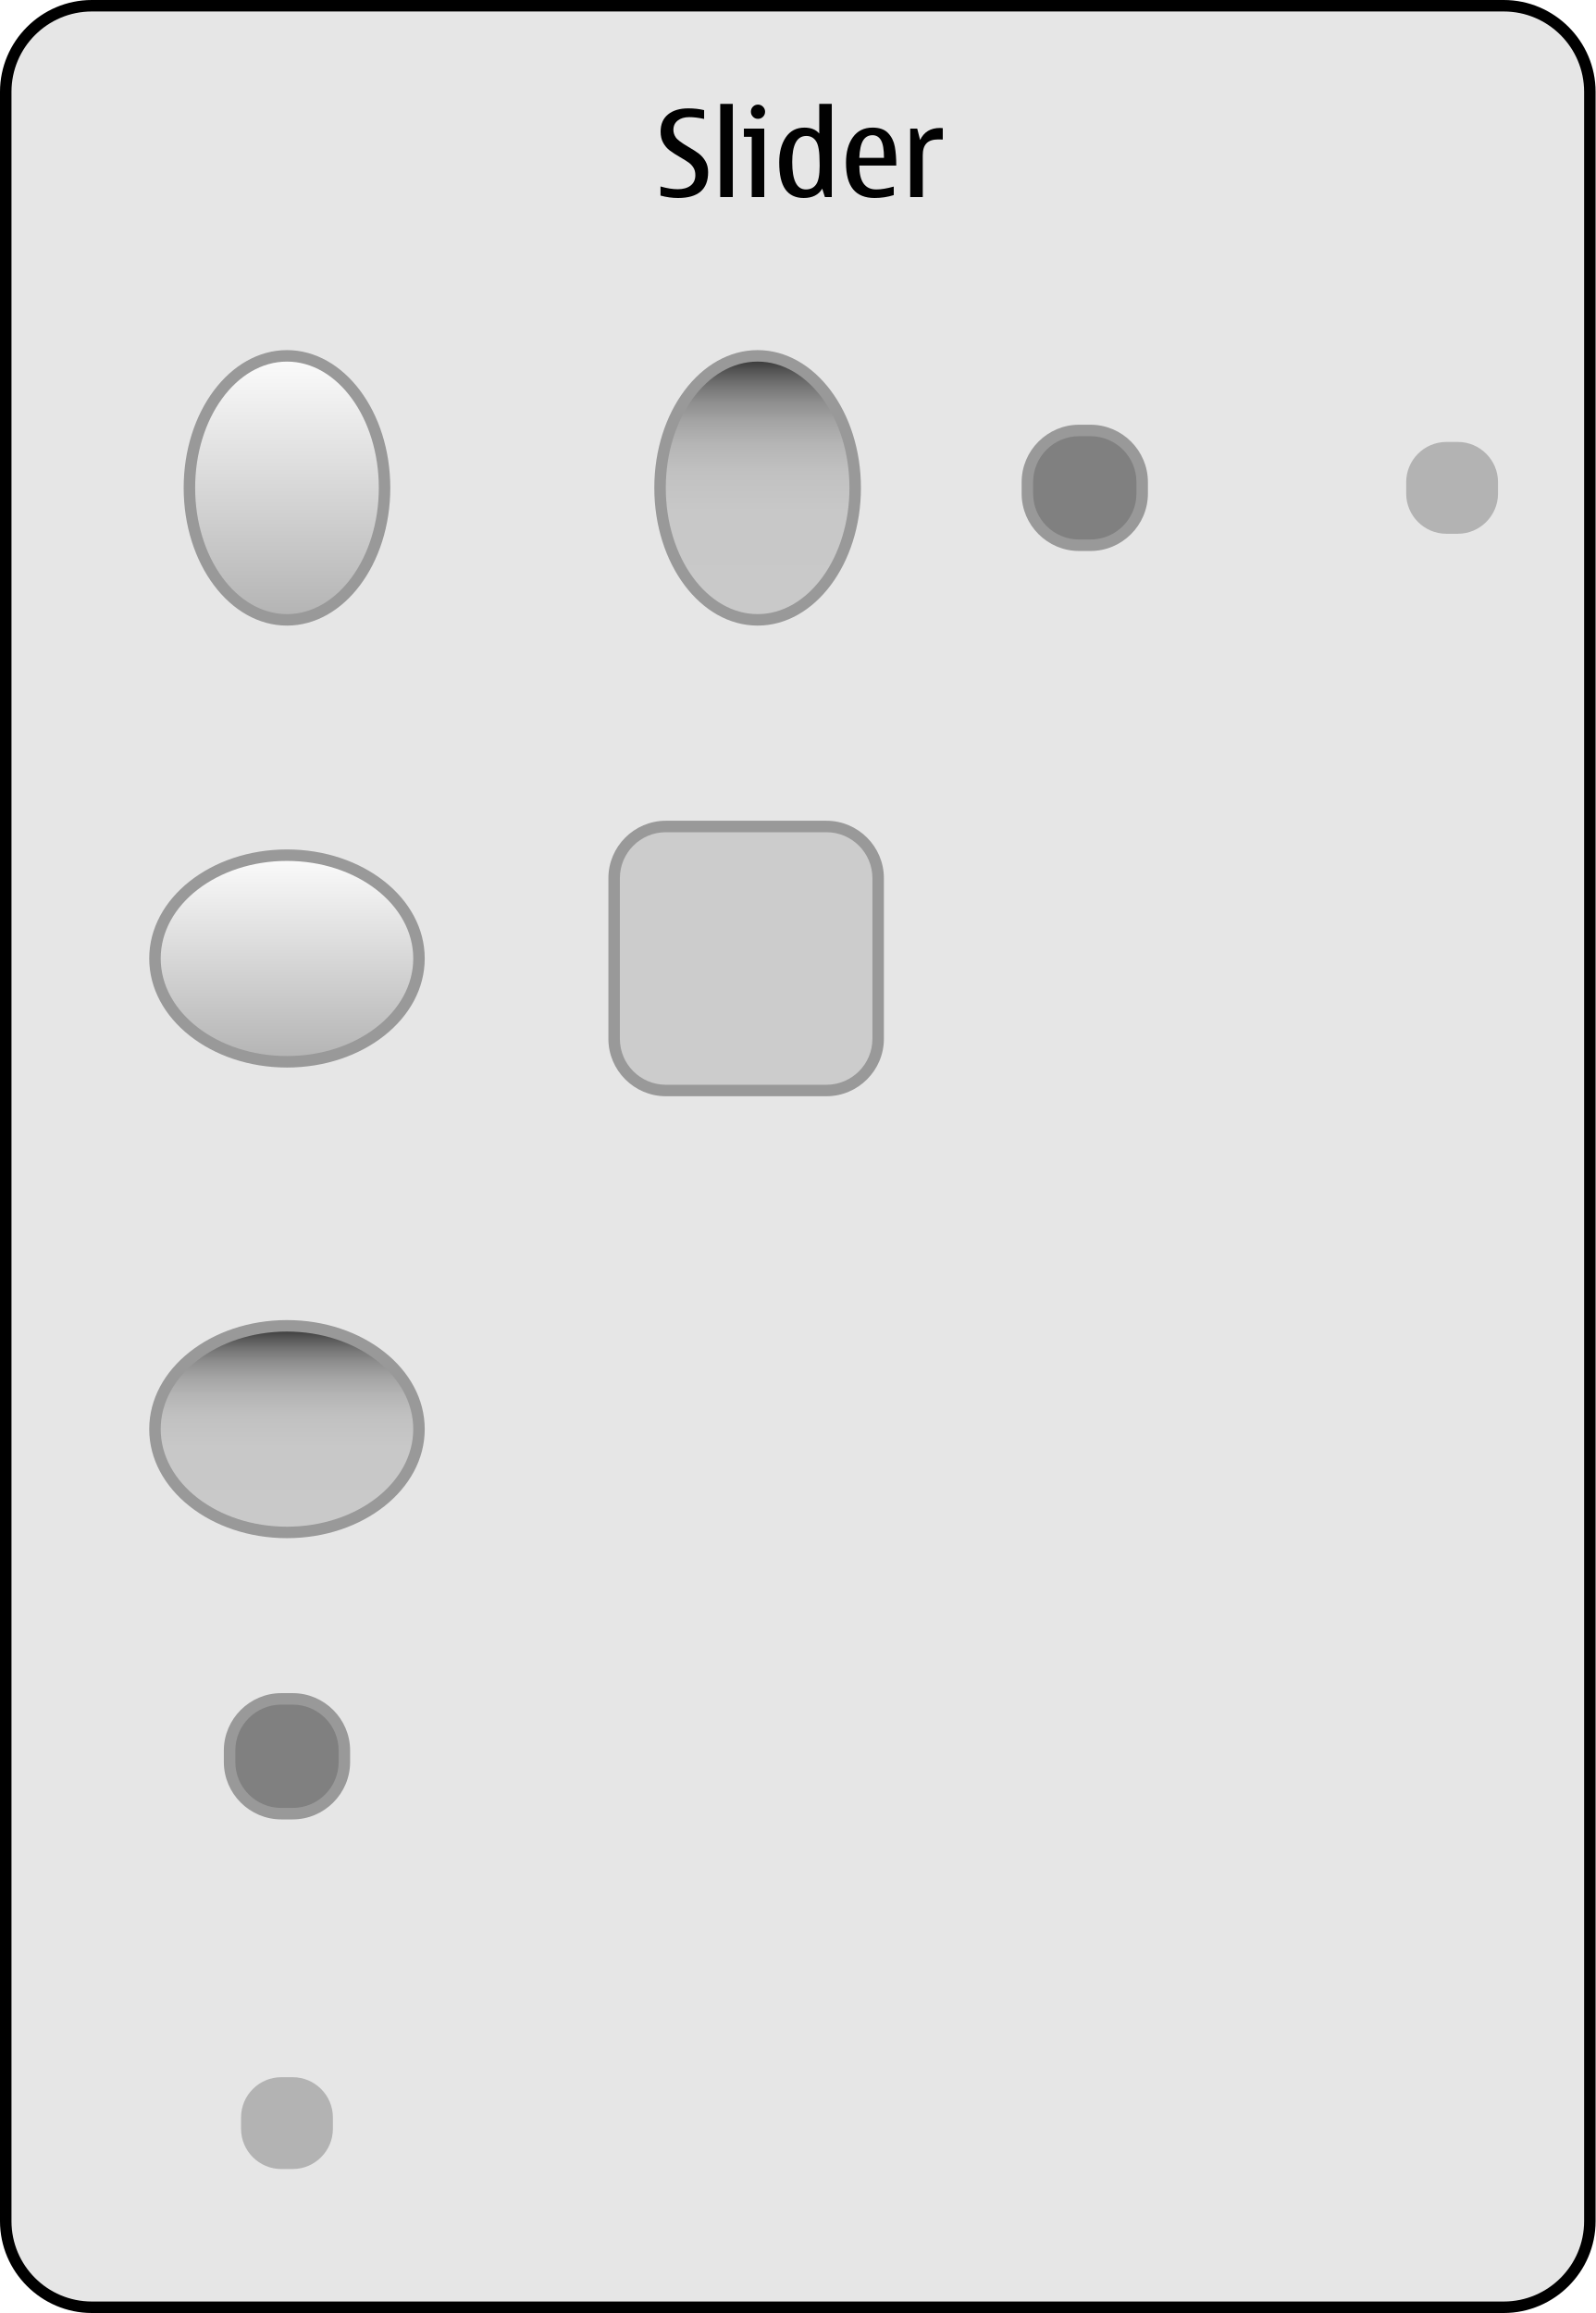
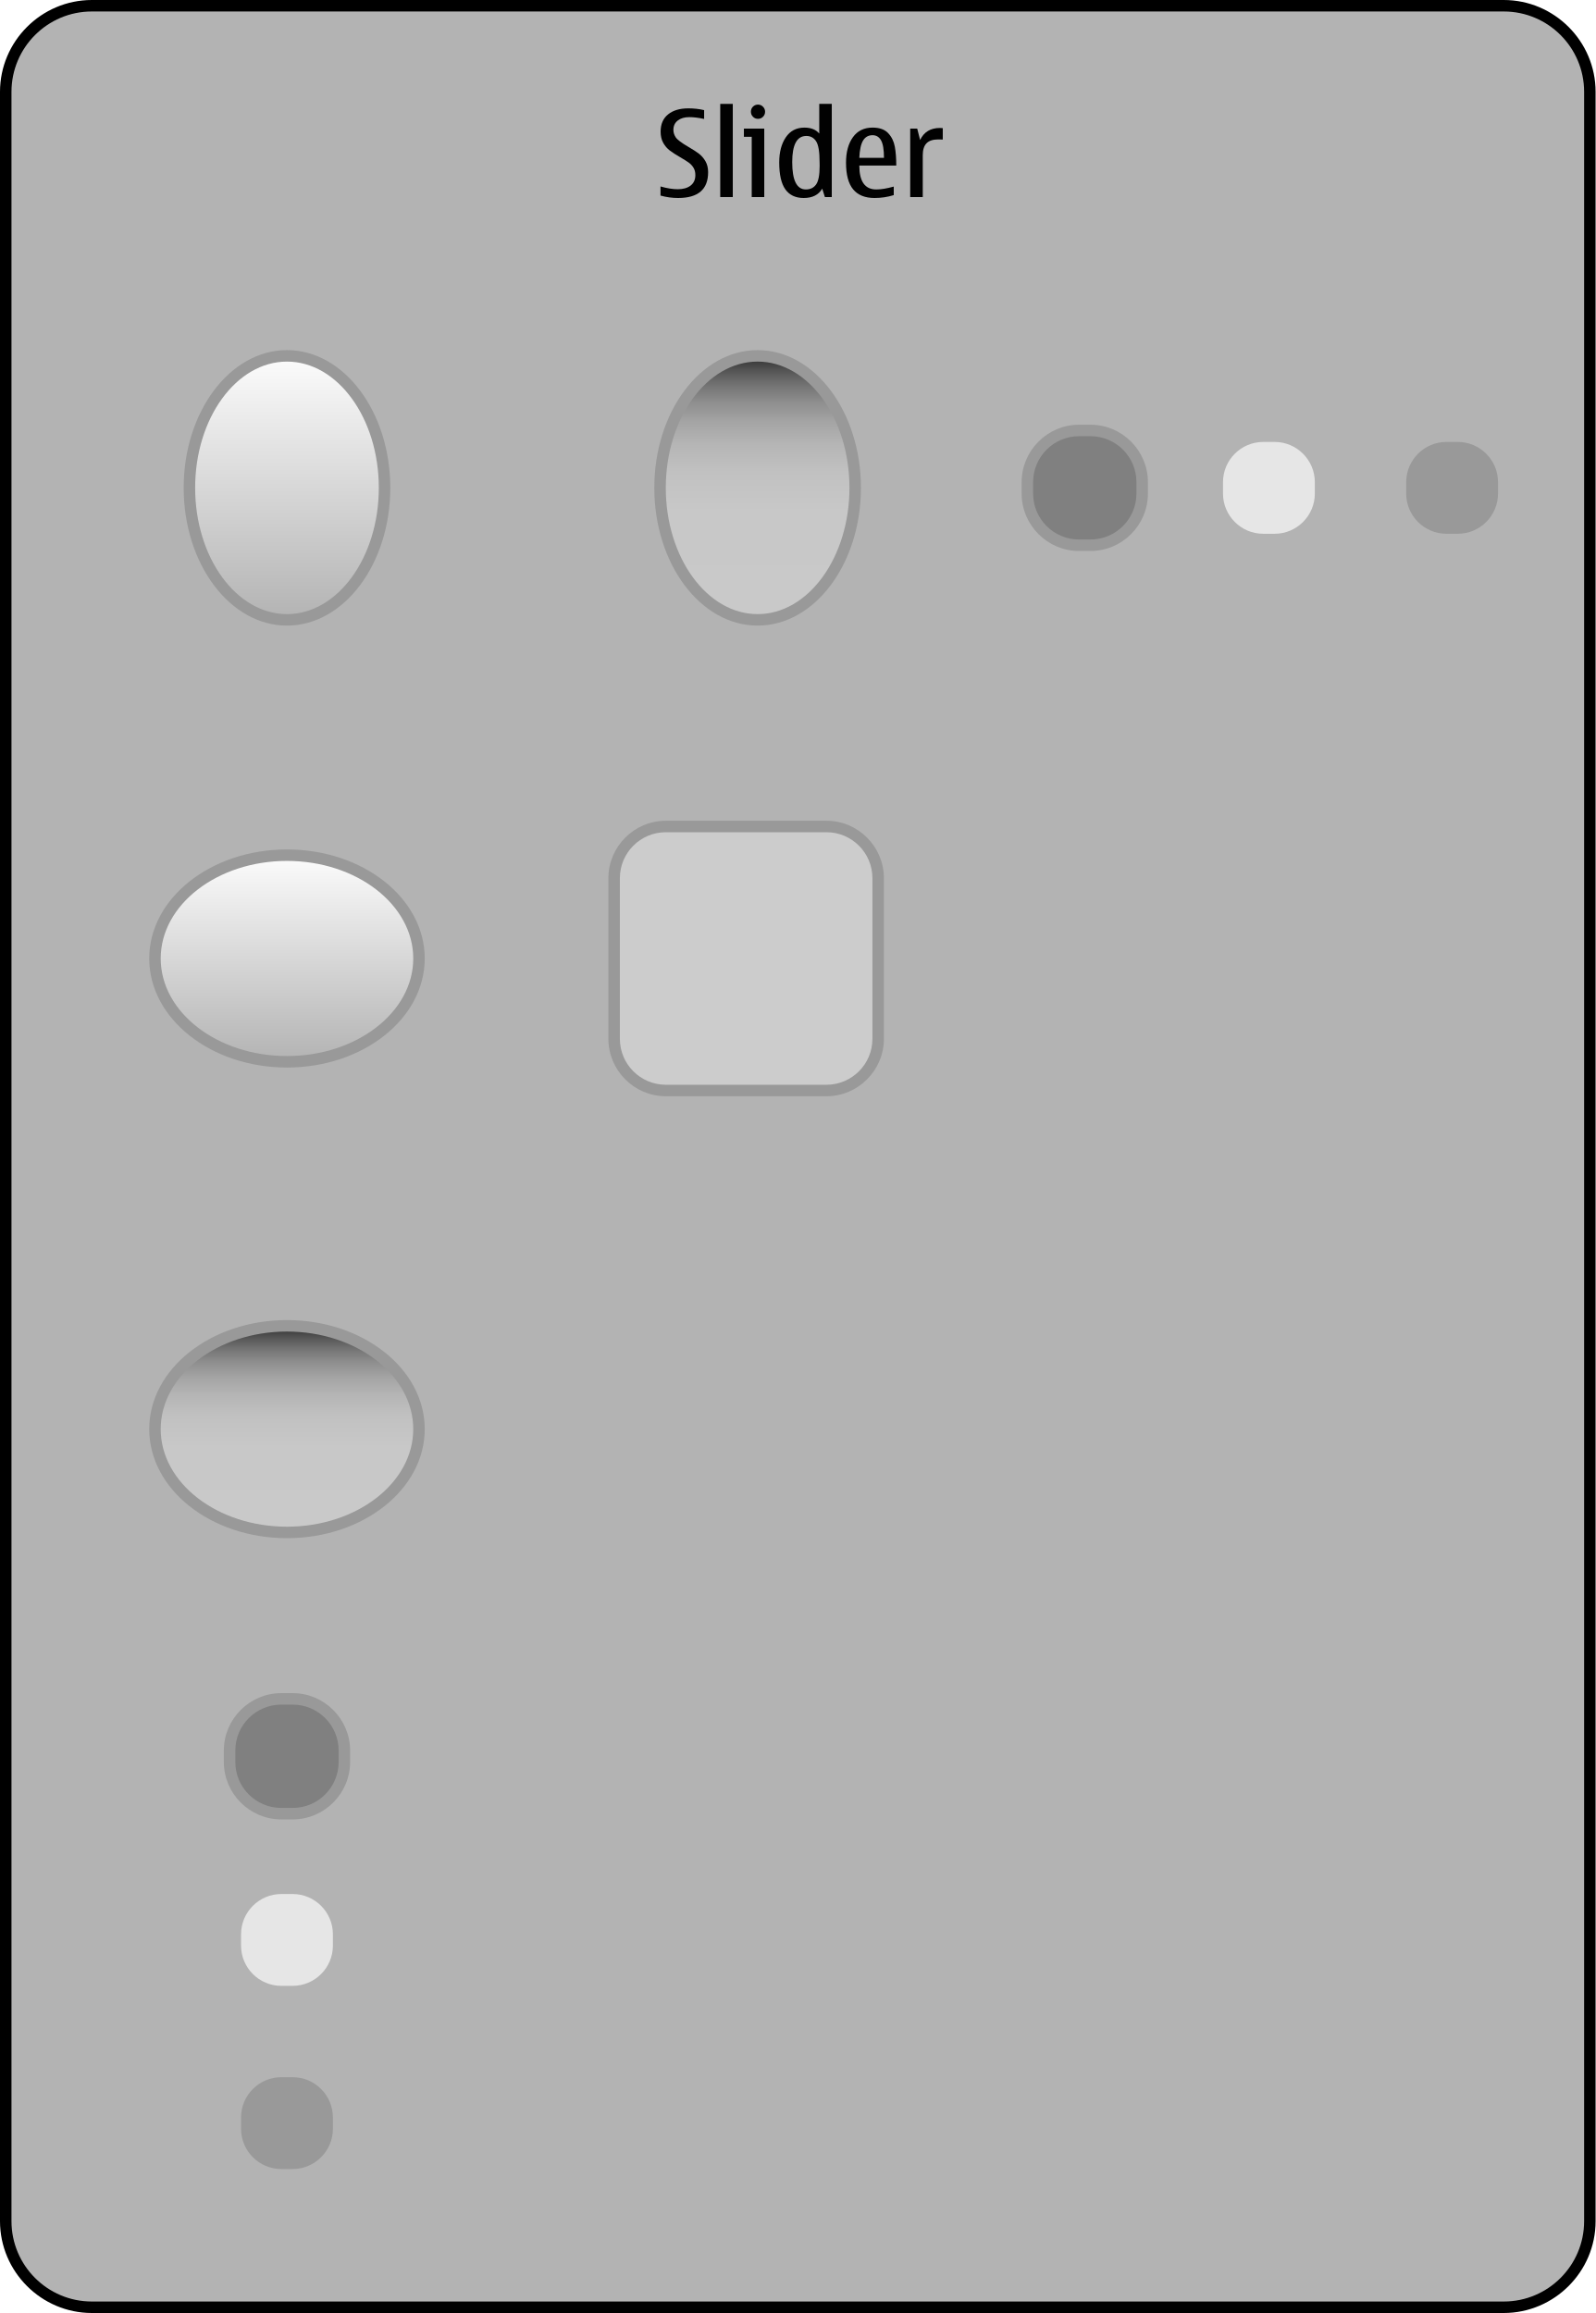
- <svg xmlns="http://www.w3.org/2000/svg" version="1.1" id="duislider-layer" x="0px" y="0px" width="278px" height="403px" viewBox="0 0 278 403" style="enable-background:new 0 0 278 403;" xml:space="preserve">
-   <g id="duislider">
-     <g id="SliderThemeTemplateHelper">
-       <g>
-         <path style="fill:#E6E6E6;" d="M16,402c-8.271,0-15-6.729-15-15V16C1,7.729,7.729,1,16,1h246c8.271,0,15,6.729,15,15v371     c0,8.271-6.729,15-15,15H16z" />
-         <path d="M262,2c7.72,0,14,6.28,14,14v371c0,7.72-6.28,14-14,14H16c-7.72,0-14-6.28-14-14V16C2,8.28,8.28,2,16,2H262 M262,0H16     C7.2,0,0,7.2,0,16v371c0,8.8,7.2,16,16,16h246c8.8,0,16-7.2,16-16V16C278,7.2,270.8,0,262,0L262,0z" />
-       </g>
-       <g>
+ <svg xmlns="http://www.w3.org/2000/svg" version="1.1" x="0px" y="0px" width="278px" height="403px" viewBox="0 0 278 403" style="enable-background:new 0 0 278 403;" xml:space="preserve">
+   <g id="duislider-layer">
+ </g>
+   <g id="dui-theme-rd">
+     <g id="duislider">
+       <g id="duisliderThemeTemplateHelper">
+         <g>
+           <path style="fill:#B3B3B3;" d="M16,402c-8.271,0-15-6.729-15-15V16C1,7.729,7.729,1,16,1h246c8.271,0,15,6.729,15,15v371      c0,8.271-6.729,15-15,15H16z" />
+           <g>
+             <path d="M262,2c7.72,0,14,6.28,14,14v371c0,7.72-6.28,14-14,14H16c-7.72,0-14-6.28-14-14V16C2,8.28,8.28,2,16,2H262 M262,0H16       C7.2,0,0,7.2,0,16v371c0,8.8,7.2,16,16,16h246c8.8,0,16-7.2,16-16V16C278,7.2,270.8,0,262,0L262,0z" />
+           </g>
+         </g>
        <path style="fill:#010101;" d="M118.146,34.497c-1.025,0-2.049-0.14-3.066-0.421v-1.589c1.121,0.321,2.123,0.481,3.004,0.481     c0.943,0,1.689-0.211,2.24-0.635s0.826-1.033,0.826-1.826c0-0.506-0.107-0.934-0.324-1.286c-0.215-0.353-0.494-0.651-0.834-0.897     c-0.344-0.246-0.838-0.557-1.488-0.934c-0.771-0.443-1.383-0.838-1.83-1.184s-0.822-0.786-1.123-1.323     c-0.301-0.536-0.451-1.188-0.451-1.953c0-1.299,0.434-2.298,1.297-2.999c0.865-0.701,2.043-1.051,3.533-1.051     c0.977,0,1.893,0.102,2.748,0.307v1.539c-0.957-0.213-1.824-0.318-2.604-0.318c-0.814,0-1.477,0.197-1.984,0.59     c-0.51,0.393-0.764,0.938-0.764,1.635c0,0.451,0.135,0.883,0.404,1.293s1.002,0.963,2.199,1.66     c0.779,0.451,1.393,0.848,1.84,1.189c0.449,0.342,0.828,0.779,1.139,1.312s0.467,1.173,0.467,1.918     C123.375,33,121.633,34.497,118.146,34.497z" />
        <path style="fill:#010101;" d="M125.486,34.333V18.102h2.186v16.231H125.486z" />
        <path style="fill:#010101;" d="M133.156,34.333h-2.184v-10.5h-1.363v-1.425h3.547V34.333z M132.07,18.225     c0.334,0,0.623,0.123,0.867,0.369c0.242,0.246,0.363,0.536,0.363,0.871c0,0.342-0.119,0.635-0.359,0.877     c-0.238,0.242-0.529,0.363-0.871,0.363c-0.35,0-0.643-0.121-0.883-0.363c-0.238-0.242-0.357-0.535-0.357-0.877     c0-0.349,0.119-0.643,0.357-0.882C131.428,18.344,131.721,18.225,132.07,18.225z" />
        <path style="fill:#010101;" d="M143.719,34.333l-0.461-1.466c-0.631,1.086-1.707,1.63-3.23,1.63c-1.416,0-2.48-0.501-3.195-1.502     c-0.713-1.001-1.07-2.565-1.07-4.691c0-1.784,0.381-3.241,1.143-4.373s1.844-1.697,3.246-1.697c1.148,0,2.01,0.345,2.584,1.036     v-5.168h2.184v16.231H143.719z M142.807,28.898l-0.012-0.677c0-1.777-0.199-2.978-0.6-3.599c-0.4-0.623-0.969-0.934-1.707-0.934     c-0.82,0-1.436,0.379-1.846,1.139c-0.41,0.758-0.615,1.896-0.615,3.414c0,1.593,0.197,2.785,0.596,3.578     c0.395,0.793,0.99,1.189,1.783,1.189c0.771,0,1.365-0.287,1.779-0.861S142.807,30.491,142.807,28.898z" />
        <path style="fill:#010101;" d="M155.717,32.508v1.486c-1.074,0.336-2.186,0.503-3.334,0.503c-1.668,0-2.916-0.503-3.742-1.507     c-0.828-1.006-1.24-2.554-1.24-4.646c0-1.839,0.4-3.317,1.199-4.435c0.801-1.118,1.941-1.677,3.426-1.677     c1.201,0,2.105,0.319,2.711,0.959s0.992,1.422,1.164,2.348c0.17,0.927,0.256,2.028,0.256,3.308h-6.439     c0,1.387,0.246,2.428,0.738,3.122s1.23,1.04,2.215,1.04C153.504,33.01,154.52,32.843,155.717,32.508z M149.717,27.504h4.297     c0-1.442-0.172-2.461-0.512-3.056c-0.344-0.595-0.836-0.892-1.477-0.892c-0.719,0-1.268,0.307-1.646,0.922     S149.779,26.103,149.717,27.504z" />
        <path style="fill:#010101;" d="M159.807,22.408l0.502,1.988c0.664-1.4,1.818-2.102,3.467-2.102c0.219,0,0.379,0.01,0.482,0.031     v1.988c-0.172-0.014-0.428-0.02-0.77-0.02c-0.938,0-1.623,0.224-2.061,0.671c-0.438,0.448-0.656,1.147-0.656,2.097v7.271h-2.186     V22.408H159.807z" />
      </g>
-     </g>
-     <g id="duislider-handle-value-background">
-       <path style="fill:#CCCCCC;" d="M116,190c-4.963,0-9-4.037-9-9v-28c0-4.963,4.037-9,9-9h28c4.963,0,9,4.037,9,9v28    c0,4.963-4.037,9-9,9H116z" />
-       <path style="fill:#999999;" d="M144,145c4.411,0,8,3.589,8,8v28c0,4.411-3.589,8-8,8h-28c-4.411,0-8-3.589-8-8v-28    c0-4.411,3.589-8,8-8H144 M144,143h-28c-5.5,0-10,4.5-10,10v28c0,5.5,4.5,10,10,10h28c5.5,0,10-4.5,10-10v-28    C154,147.5,149.5,143,144,143L144,143z" />
-     </g>
-     <g id="duislider-vertical-background-elapsed">
-       <rect x="39" y="359" style="opacity:0;fill:#010101;" width="22" height="22" />
-       <path style="fill:#B3B3B3;" d="M51,361.916c3.85,0,7,3.15,7,7v2c0,3.85-3.15,7-7,7h-2c-3.85,0-7-3.15-7-7v-2c0-3.85,3.15-7,7-7H51    z" />
-     </g>
-     <g id="duislider-vertical-background-received">
-       <rect x="39" y="327" style="opacity:0;" width="22" height="22" />
-       <path style="fill:#E6E6E6;" d="M51,330c3.85,0,7,3.15,7,7v2c0,3.85-3.15,7-7,7h-2c-3.85,0-7-3.15-7-7v-2c0-3.85,3.15-7,7-7H51z" />
-     </g>
-     <g id="duislider-vertical-background">
-       <path style="fill:#808080;" d="M49,316c-4.963,0-9-4.037-9-9v-2c0-4.963,4.037-9,9-9h2c4.963,0,9,4.037,9,9v2c0,4.963-4.037,9-9,9    H49z" />
-       <path style="fill:#999999;" d="M51,297c4.411,0,8,3.589,8,8v2c0,4.411-3.589,8-8,8h-2c-4.411,0-8-3.589-8-8v-2    c0-4.411,3.589-8,8-8H51 M51,295h-2c-5.5,0-10,4.5-10,10v2c0,5.5,4.5,10,10,10h2c5.5,0,10-4.5,10-10v-2C61,299.5,56.5,295,51,295    L51,295z" />
-     </g>
-     <g id="duislider-vertical-handle-pressed">
-       <rect x="14" y="213" style="opacity:0;fill:#010101;" width="72" height="72" />
-       <linearGradient id="SVGID_1_" gradientUnits="userSpaceOnUse" x1="50" y1="267" x2="50" y2="231">
-         <stop offset="0" style="stop-color:#C9C9C9" />
-         <stop offset="0.411" style="stop-color:#C8C8C8" />
-         <stop offset="0.56" style="stop-color:#C1C1C1" />
-         <stop offset="0.665" style="stop-color:#B5B5B5" />
-         <stop offset="0.751" style="stop-color:#A4A4A4" />
-         <stop offset="0.824" style="stop-color:#8E8E8E" />
-         <stop offset="0.889" style="stop-color:#737373" />
-         <stop offset="0.946" style="stop-color:#535353" />
-         <stop offset="0.998" style="stop-color:#2F2F2F" />
-         <stop offset="1" style="stop-color:#2E2E2E" />
-       </linearGradient>
-       <path style="fill:url(#SVGID_1_);" d="M50,267c-12.683,0-23-8.074-23-18s10.317-18,23-18s23,8.074,23,18S62.683,267,50,267L50,267    z" />
-       <path style="fill:#999999;" d="M50,232c12.131,0,22,7.626,22,17s-9.869,17-22,17s-22-7.626-22-17S37.869,232,50,232 M50,230    c-13.254,0-24,8.506-24,19c0,10.492,10.746,19,24,19s24-8.508,24-19C74,238.506,63.254,230,50,230L50,230z" />
-     </g>
-     <g id="duislider-vertical-handle">
-       <rect x="14" y="131" style="opacity:0;fill:#010101;" width="72" height="72" />
-       <linearGradient id="SVGID_2_" gradientUnits="userSpaceOnUse" x1="50" y1="185" x2="50" y2="149">
-         <stop offset="0" style="stop-color:#B3B3B3" />
-         <stop offset="1" style="stop-color:#FCFCFC" />
-       </linearGradient>
-       <path style="fill:url(#SVGID_2_);" d="M50,185c-12.683,0-23-8.074-23-18s10.317-18,23-18s23,8.074,23,18S62.683,185,50,185L50,185    z" />
-       <path style="fill:#999999;" d="M50,150c12.131,0,22,7.626,22,17s-9.869,17-22,17s-22-7.626-22-17S37.869,150,50,150 M50,148    c-13.254,0-24,8.506-24,19c0,10.492,10.746,19,24,19s24-8.508,24-19C74,156.506,63.254,148,50,148L50,148z" />
-     </g>
-     <g id="duislider-handle-pressed">
-       <rect x="96" y="49" style="fill:none;" width="72" height="72" />
-       <linearGradient id="SVGID_3_" gradientUnits="userSpaceOnUse" x1="132" y1="108" x2="132" y2="62">
-         <stop offset="0" style="stop-color:#C9C9C9" />
-         <stop offset="0.411" style="stop-color:#C8C8C8" />
-         <stop offset="0.56" style="stop-color:#C1C1C1" />
-         <stop offset="0.665" style="stop-color:#B5B5B5" />
-         <stop offset="0.751" style="stop-color:#A4A4A4" />
-         <stop offset="0.824" style="stop-color:#8E8E8E" />
-         <stop offset="0.889" style="stop-color:#737373" />
-         <stop offset="0.946" style="stop-color:#535353" />
-         <stop offset="0.998" style="stop-color:#2F2F2F" />
-         <stop offset="1" style="stop-color:#2E2E2E" />
-       </linearGradient>
-       <path style="fill:url(#SVGID_3_);" d="M132,108c-9.374,0-17-10.318-17-23s7.626-23,17-23s17,10.318,17,23S141.374,108,132,108    L132,108z" />
-       <path style="fill:#999999;" d="M132,63c8.822,0,16,9.869,16,22s-7.178,22-16,22s-16-9.869-16-22S123.178,63,132,63 M132,61    c-9.939,0-18,10.746-18,24s8.061,24,18,24s18-10.746,18-24S141.939,61,132,61L132,61z" />
-     </g>
-     <g id="duislider-handle">
-       <rect x="14" y="49" style="opacity:0;fill:#010101;" width="72" height="72" />
-       <linearGradient id="SVGID_4_" gradientUnits="userSpaceOnUse" x1="50" y1="108" x2="50" y2="62">
-         <stop offset="0" style="stop-color:#B3B3B3" />
-         <stop offset="1" style="stop-color:#FCFCFC" />
-       </linearGradient>
-       <path style="fill:url(#SVGID_4_);" d="M50,108c-9.374,0-17-10.318-17-23s7.626-23,17-23s17,10.318,17,23S59.374,108,50,108L50,108    z" />
-       <path style="fill:#999999;" d="M50,63c8.822,0,16,9.869,16,22s-7.178,22-16,22s-16-9.869-16-22S41.178,63,50,63 M50,61    c-9.939,0-18,10.746-18,24s8.061,24,18,24s18-10.746,18-24S59.939,61,50,61L50,61z" />
-     </g>
-     <g id="duislider-background-elapsed">
-       <rect x="242" y="74" style="opacity:0;" width="22" height="22" />
-       <path style="fill:#B3B3B3;" d="M261,86c0,3.85-3.15,7-7,7h-2c-3.85,0-7-3.15-7-7v-2c0-3.85,3.15-7,7-7h2c3.85,0,7,3.15,7,7V86z" />
-     </g>
-     <g id="duislider-background-received">
-       <rect x="210" y="74" style="opacity:0;fill:#010101;" width="22" height="22" />
-       <path style="fill:#E6E6E6;" d="M229.083,86c0,3.85-3.149,7-7,7h-2c-3.851,0-7-3.15-7-7v-2c0-3.85,3.149-7,7-7h2    c3.851,0,7,3.15,7,7V86z" />
-     </g>
-     <g id="duislider-background">
-       <path style="fill:#808080;" d="M188,95c-4.963,0-9-4.037-9-9v-2c0-4.963,4.037-9,9-9h2c4.963,0,9,4.037,9,9v2c0,4.963-4.037,9-9,9    H188z" />
-       <path style="fill:#999999;" d="M190,76c4.411,0,8,3.589,8,8v2c0,4.411-3.589,8-8,8h-2c-4.411,0-8-3.589-8-8v-2    c0-4.411,3.589-8,8-8H190 M190,74h-2c-5.5,0-10,4.5-10,10v2c0,5.5,4.5,10,10,10h2c5.5,0,10-4.5,10-10v-2C200,78.5,195.5,74,190,74    L190,74z" />
+       <g id="duislider-handle-value-background">
+         <path style="fill:#CCCCCC;" d="M116,190c-4.963,0-9-4.037-9-9v-28c0-4.963,4.037-9,9-9h28c4.963,0,9,4.037,9,9v28     c0,4.963-4.037,9-9,9H116z" />
+         <path style="fill:#999999;" d="M144,145c4.411,0,8,3.589,8,8v28c0,4.411-3.589,8-8,8h-28c-4.411,0-8-3.589-8-8v-28     c0-4.411,3.589-8,8-8H144 M144,143h-28c-5.5,0-10,4.5-10,10v28c0,5.5,4.5,10,10,10h28c5.5,0,10-4.5,10-10v-28     C154,147.5,149.5,143,144,143L144,143z" />
+       </g>
+       <g id="duislider-vertical-background-elapsed">
+         <rect x="39" y="359" style="opacity:0;fill:#010101;" width="22" height="22" />
+         <path style="fill:#999999;" d="M51,361.916c3.85,0,7,3.15,7,7v2c0,3.85-3.15,7-7,7h-2c-3.85,0-7-3.15-7-7v-2c0-3.85,3.15-7,7-7     H51z" />
+       </g>
+       <g id="duislider-vertical-background-received">
+         <rect x="39" y="327" style="opacity:0;" width="22" height="22" />
+         <path style="fill:#E6E6E6;" d="M51,330c3.85,0,7,3.15,7,7v2c0,3.85-3.15,7-7,7h-2c-3.85,0-7-3.15-7-7v-2c0-3.85,3.15-7,7-7H51z" />
+       </g>
+       <g id="duislider-vertical-background">
+         <path style="fill:#808080;" d="M49,316c-4.963,0-9-4.037-9-9v-2c0-4.963,4.037-9,9-9h2c4.963,0,9,4.037,9,9v2     c0,4.963-4.037,9-9,9H49z" />
+         <path style="fill:#999999;" d="M51,297c4.411,0,8,3.589,8,8v2c0,4.411-3.589,8-8,8h-2c-4.411,0-8-3.589-8-8v-2     c0-4.411,3.589-8,8-8H51 M51,295h-2c-5.5,0-10,4.5-10,10v2c0,5.5,4.5,10,10,10h2c5.5,0,10-4.5,10-10v-2C61,299.5,56.5,295,51,295     L51,295z" />
+       </g>
+       <g id="duislider-vertical-handle-pressed">
+         <rect x="14" y="213" style="opacity:0;fill:#010101;" width="72" height="72" />
+         <linearGradient id="SVGID_1_" gradientUnits="userSpaceOnUse" x1="50" y1="267" x2="50" y2="231">
+           <stop offset="0" style="stop-color:#C9C9C9" />
+           <stop offset="0.411" style="stop-color:#C8C8C8" />
+           <stop offset="0.56" style="stop-color:#C1C1C1" />
+           <stop offset="0.665" style="stop-color:#B5B5B5" />
+           <stop offset="0.751" style="stop-color:#A4A4A4" />
+           <stop offset="0.824" style="stop-color:#8E8E8E" />
+           <stop offset="0.889" style="stop-color:#737373" />
+           <stop offset="0.946" style="stop-color:#535353" />
+           <stop offset="0.998" style="stop-color:#2F2F2F" />
+           <stop offset="1" style="stop-color:#2E2E2E" />
+         </linearGradient>
+         <path style="fill:url(#SVGID_1_);" d="M50,267c-12.683,0-23-8.074-23-18s10.317-18,23-18s23,8.074,23,18S62.683,267,50,267     L50,267z" />
+         <path style="fill:#999999;" d="M50,232c12.131,0,22,7.626,22,17s-9.869,17-22,17s-22-7.626-22-17S37.869,232,50,232 M50,230     c-13.254,0-24,8.506-24,19c0,10.492,10.746,19,24,19s24-8.508,24-19C74,238.506,63.254,230,50,230L50,230z" />
+       </g>
+       <g id="duislider-vertical-handle">
+         <rect x="14" y="131" style="opacity:0;fill:#010101;" width="72" height="72" />
+         <linearGradient id="SVGID_2_" gradientUnits="userSpaceOnUse" x1="50" y1="185" x2="50" y2="149">
+           <stop offset="0" style="stop-color:#B3B3B3" />
+           <stop offset="1" style="stop-color:#FCFCFC" />
+         </linearGradient>
+         <path style="fill:url(#SVGID_2_);" d="M50,185c-12.683,0-23-8.074-23-18s10.317-18,23-18s23,8.074,23,18S62.683,185,50,185     L50,185z" />
+         <path style="fill:#999999;" d="M50,150c12.131,0,22,7.626,22,17s-9.869,17-22,17s-22-7.626-22-17S37.869,150,50,150 M50,148     c-13.254,0-24,8.506-24,19c0,10.492,10.746,19,24,19s24-8.508,24-19C74,156.506,63.254,148,50,148L50,148z" />
+       </g>
+       <g id="duislider-handle-pressed">
+         <rect x="96" y="49" style="fill:none;" width="72" height="72" />
+         <linearGradient id="SVGID_3_" gradientUnits="userSpaceOnUse" x1="132" y1="108" x2="132" y2="62">
+           <stop offset="0" style="stop-color:#C9C9C9" />
+           <stop offset="0.411" style="stop-color:#C8C8C8" />
+           <stop offset="0.56" style="stop-color:#C1C1C1" />
+           <stop offset="0.665" style="stop-color:#B5B5B5" />
+           <stop offset="0.751" style="stop-color:#A4A4A4" />
+           <stop offset="0.824" style="stop-color:#8E8E8E" />
+           <stop offset="0.889" style="stop-color:#737373" />
+           <stop offset="0.946" style="stop-color:#535353" />
+           <stop offset="0.998" style="stop-color:#2F2F2F" />
+           <stop offset="1" style="stop-color:#2E2E2E" />
+         </linearGradient>
+         <path style="fill:url(#SVGID_3_);" d="M132,108c-9.374,0-17-10.318-17-23s7.626-23,17-23s17,10.318,17,23S141.374,108,132,108     L132,108z" />
+         <path style="fill:#999999;" d="M132,63c8.822,0,16,9.869,16,22s-7.178,22-16,22s-16-9.869-16-22S123.178,63,132,63 M132,61     c-9.939,0-18,10.746-18,24s8.061,24,18,24s18-10.746,18-24S141.939,61,132,61L132,61z" />
+       </g>
+       <g id="duislider-handle">
+         <rect x="14" y="49" style="opacity:0;fill:#010101;" width="72" height="72" />
+         <linearGradient id="SVGID_4_" gradientUnits="userSpaceOnUse" x1="50" y1="108" x2="50" y2="62">
+           <stop offset="0" style="stop-color:#B3B3B3" />
+           <stop offset="1" style="stop-color:#FCFCFC" />
+         </linearGradient>
+         <path style="fill:url(#SVGID_4_);" d="M50,108c-9.374,0-17-10.318-17-23s7.626-23,17-23s17,10.318,17,23S59.374,108,50,108     L50,108z" />
+         <path style="fill:#999999;" d="M50,63c8.822,0,16,9.869,16,22s-7.178,22-16,22s-16-9.869-16-22S41.178,63,50,63 M50,61     c-9.939,0-18,10.746-18,24s8.061,24,18,24s18-10.746,18-24S59.939,61,50,61L50,61z" />
+       </g>
+       <g id="duislider-background-elapsed">
+         <rect x="242" y="74" style="opacity:0;" width="22" height="22" />
+         <path style="fill:#999999;" d="M261,86c0,3.85-3.15,7-7,7h-2c-3.85,0-7-3.15-7-7v-2c0-3.85,3.15-7,7-7h2c3.85,0,7,3.15,7,7V86z" />
+       </g>
+       <g id="duislider-background-received">
+         <rect x="210" y="74" style="opacity:0;fill:#010101;" width="22" height="22" />
+         <path style="fill:#E6E6E6;" d="M229.083,86c0,3.85-3.149,7-7,7h-2c-3.851,0-7-3.15-7-7v-2c0-3.85,3.149-7,7-7h2     c3.851,0,7,3.15,7,7V86z" />
+       </g>
+       <g id="duislider-background">
+         <path style="fill:#808080;" d="M188,95c-4.963,0-9-4.037-9-9v-2c0-4.963,4.037-9,9-9h2c4.963,0,9,4.037,9,9v2     c0,4.963-4.037,9-9,9H188z" />
+         <path style="fill:#999999;" d="M190,76c4.411,0,8,3.589,8,8v2c0,4.411-3.589,8-8,8h-2c-4.411,0-8-3.589-8-8v-2     c0-4.411,3.589-8,8-8H190 M190,74h-2c-5.5,0-10,4.5-10,10v2c0,5.5,4.5,10,10,10h2c5.5,0,10-4.5,10-10v-2     C200,78.5,195.5,74,190,74L190,74z" />
+       </g>
    </g>
  </g>
</svg>
